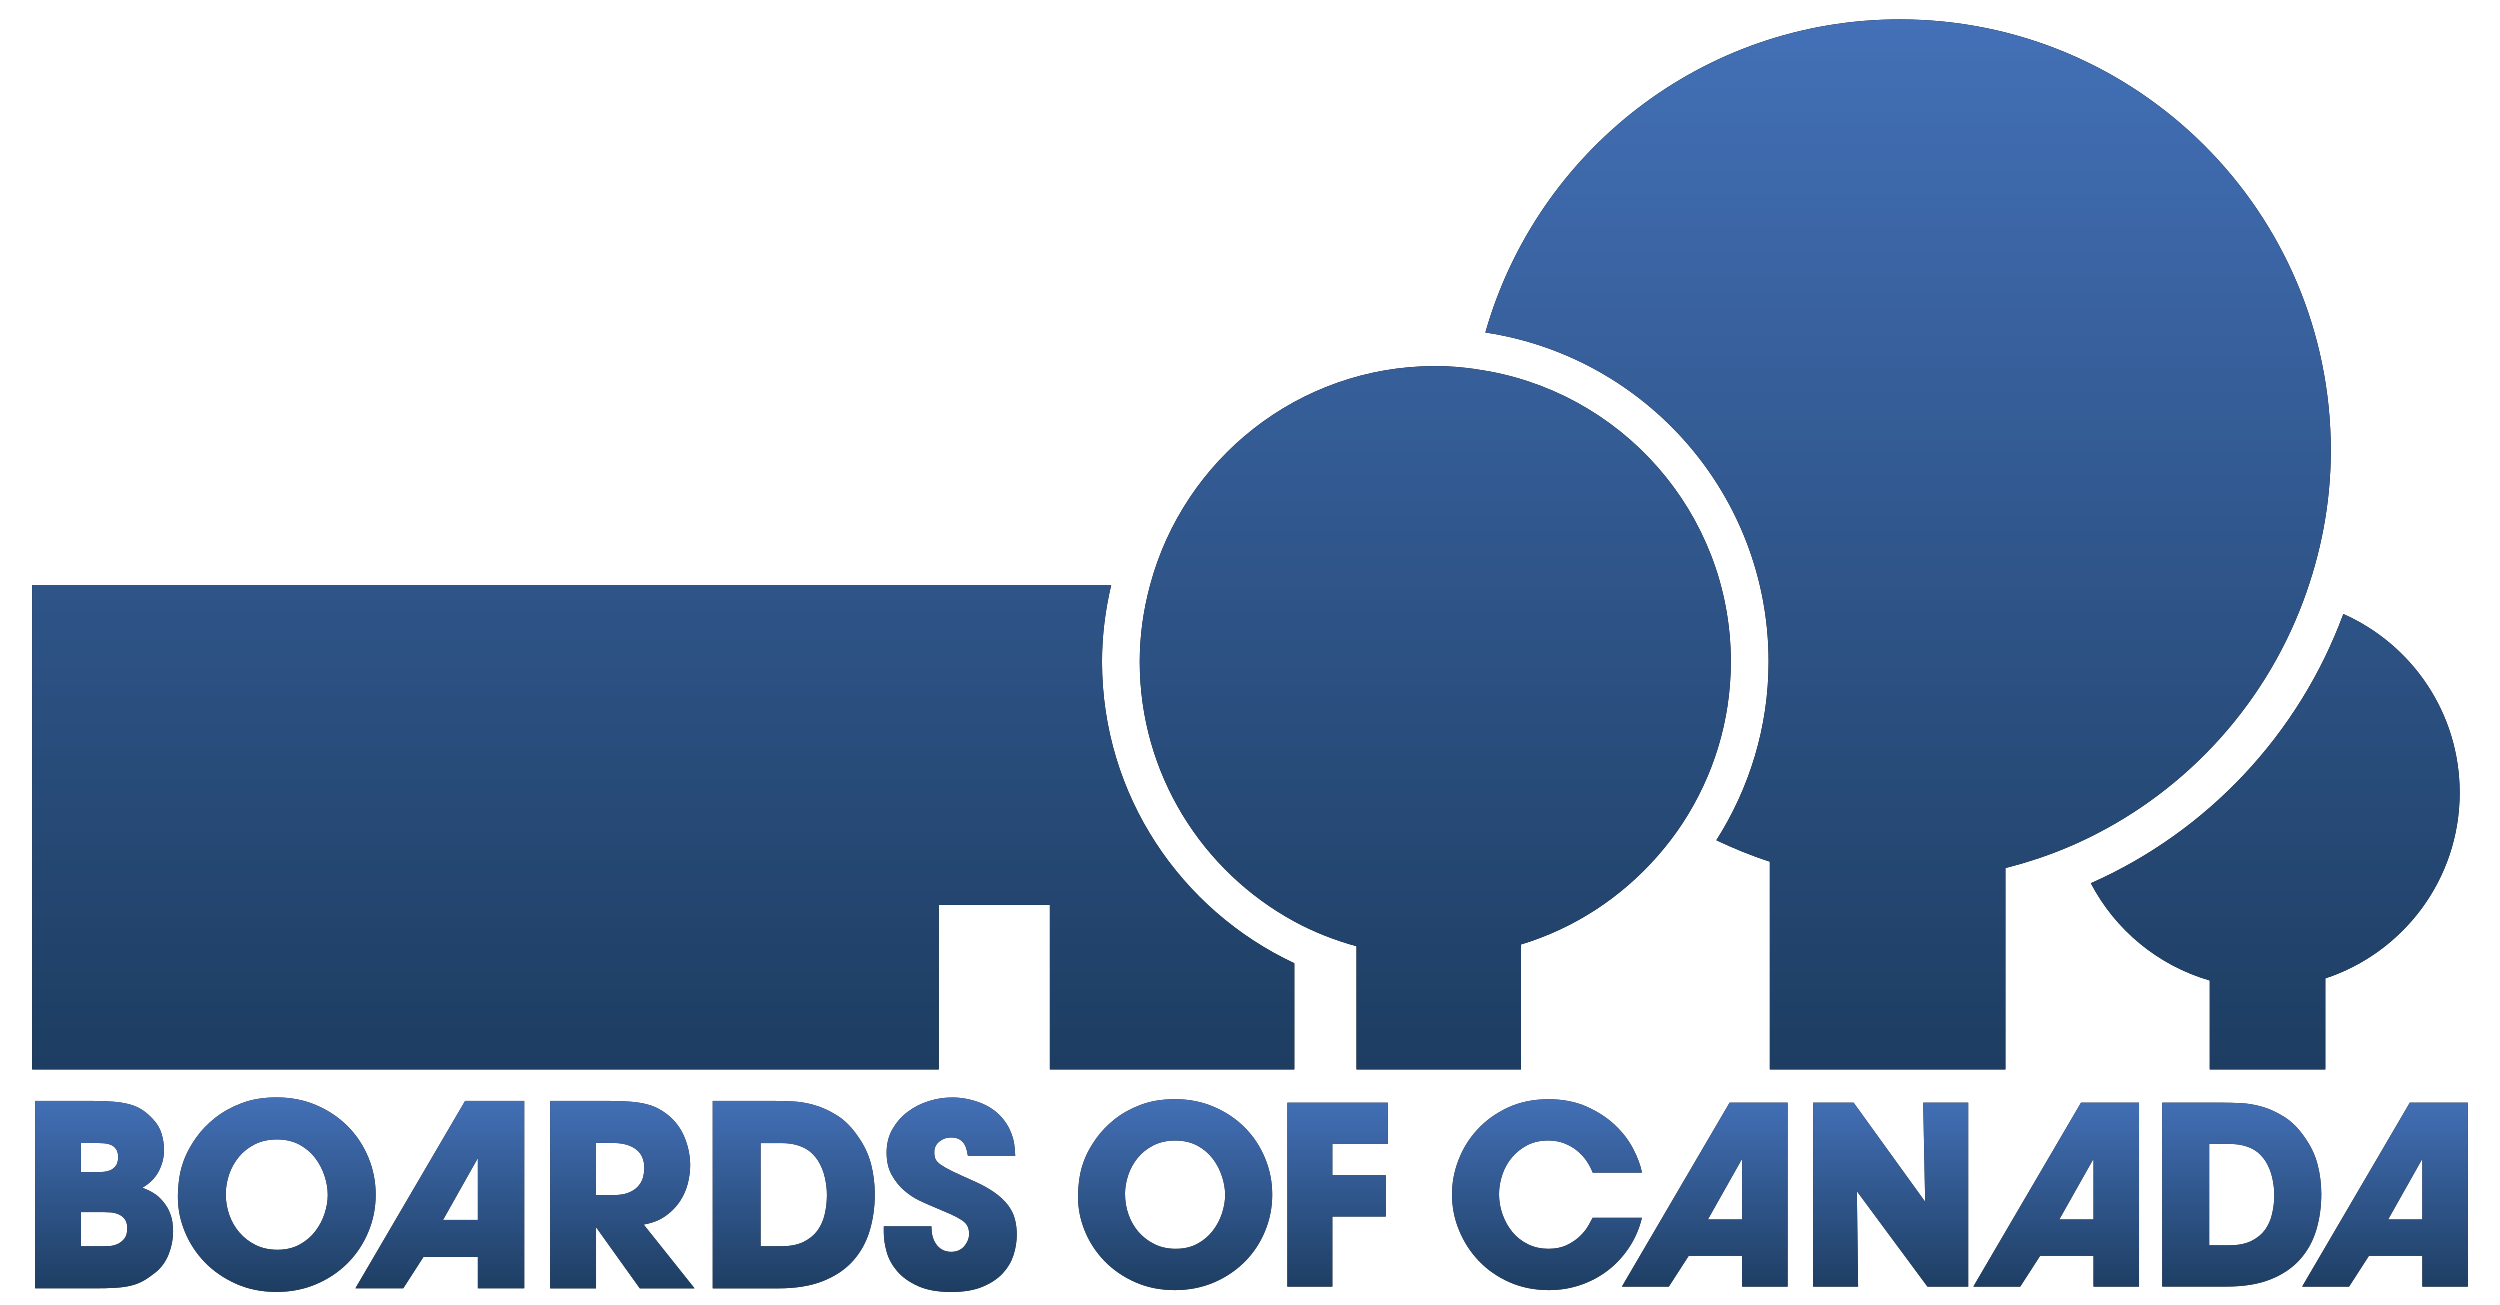
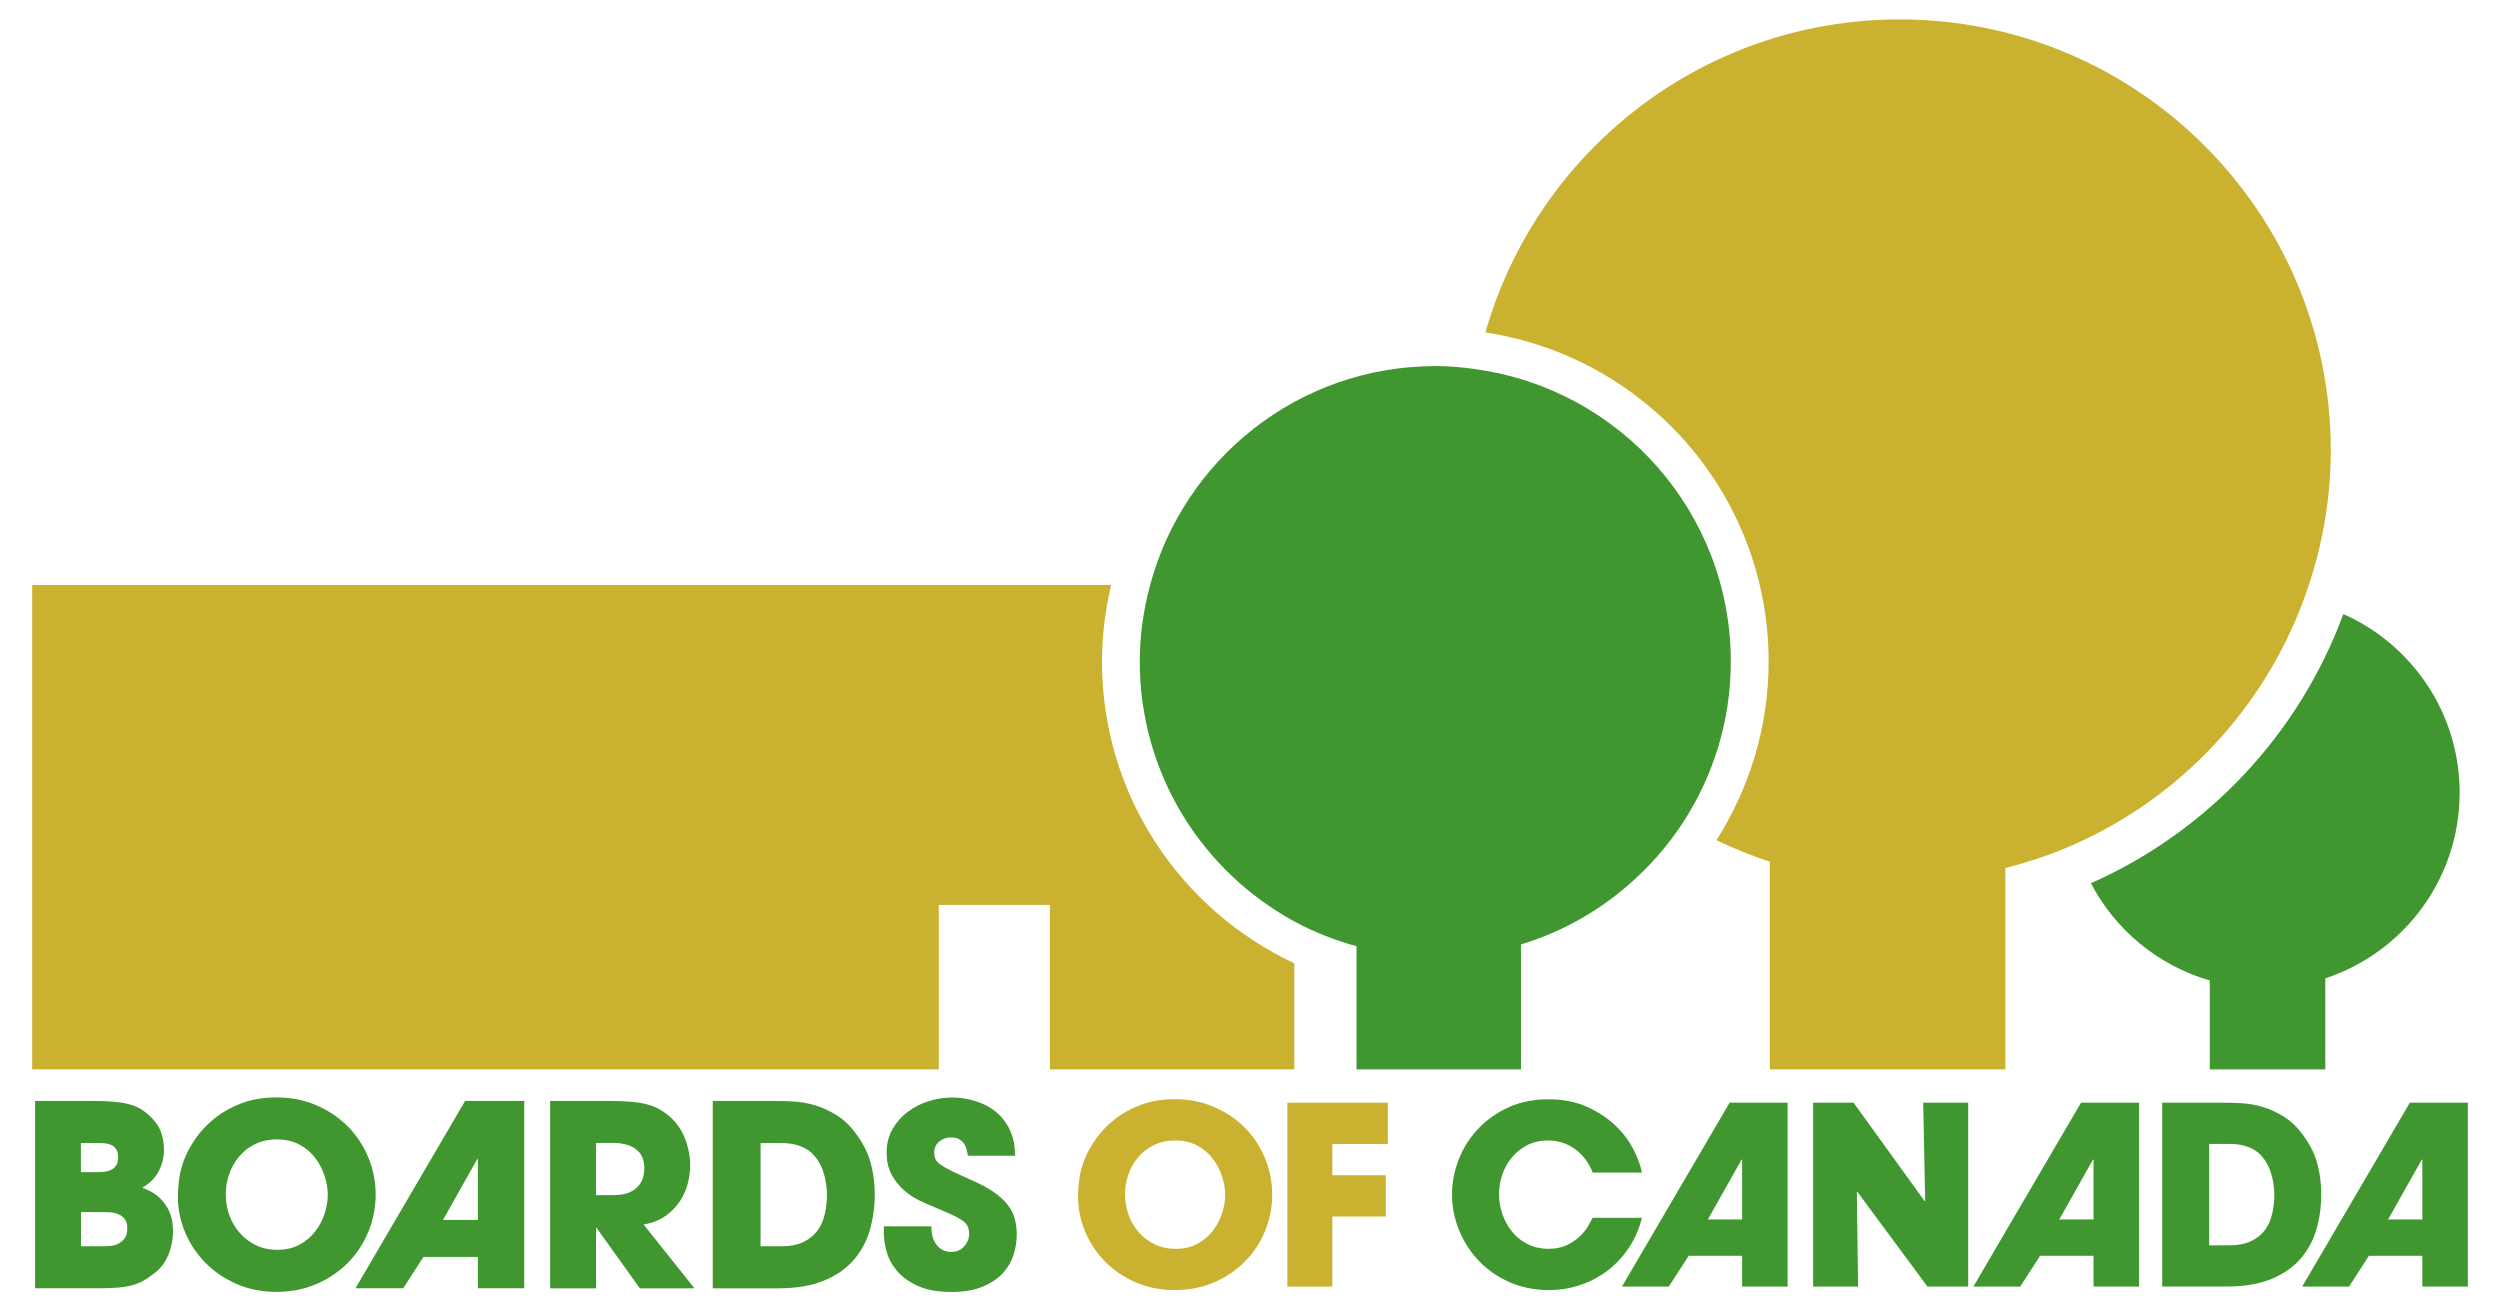
- <svg xmlns="http://www.w3.org/2000/svg" xmlns:xlink="http://www.w3.org/1999/xlink" id="Layer_1" data-name="Layer 1" viewBox="0 0 77.49 40.435">
+ <svg xmlns="http://www.w3.org/2000/svg" id="Color_Scheme_02" data-name="Color Scheme 02" viewBox="0 0 77.49 40.435">
  <defs>
    <style>
      .cls-1 {
-         fill: url(#linear-gradient-15);
+         fill: #cab230;
      }

      .cls-2 {
-         fill: url(#linear-gradient-13);
-       }
- 
-       .cls-3 {
-         fill: url(#linear-gradient-2);
-       }
- 
-       .cls-4 {
-         fill: url(#linear-gradient-10);
-       }
- 
-       .cls-5 {
-         fill: url(#linear-gradient-12);
-       }
- 
-       .cls-6 {
-         fill: url(#linear-gradient-4);
-       }
- 
-       .cls-7 {
-         fill: url(#linear-gradient-3);
-       }
- 
-       .cls-8 {
-         fill: url(#linear-gradient-5);
-       }
- 
-       .cls-9 {
-         fill: #231f20;
-       }
- 
-       .cls-10 {
-         fill: url(#linear-gradient-8);
-       }
- 
-       .cls-11 {
-         fill: url(#linear-gradient-14);
-       }
- 
-       .cls-12 {
-         fill: url(#linear-gradient-7);
-       }
- 
-       .cls-13 {
-         fill: url(#linear-gradient-9);
-       }
- 
-       .cls-14 {
-         fill: url(#linear-gradient-11);
-       }
- 
-       .cls-15 {
-         fill: url(#linear-gradient-6);
-       }
- 
-       .cls-16 {
-         fill: url(#linear-gradient);
+         fill: #40972f;
      }
    </style>
-     <linearGradient id="linear-gradient" x1="38.618" y1="33.147" x2="38.618" y2=".602" gradientUnits="userSpaceOnUse">
-       <stop offset="0" stop-color="#1d3d61" />
-       <stop offset="1" stop-color="#4370b7" />
-     </linearGradient>
-     <linearGradient id="linear-gradient-2" x1="38.791" y1="40.043" x2="38.791" y2="34.015" xlink:href="#linear-gradient" />
-     <linearGradient id="linear-gradient-3" x1="38.791" y1="40.043" x2="38.791" y2="34.015" xlink:href="#linear-gradient" />
-     <linearGradient id="linear-gradient-4" x1="38.791" y1="40.043" x2="38.791" y2="34.015" xlink:href="#linear-gradient" />
-     <linearGradient id="linear-gradient-5" x1="38.791" y1="40.043" x2="38.791" y2="34.015" xlink:href="#linear-gradient" />
-     <linearGradient id="linear-gradient-6" x1="38.791" y1="40.043" x2="38.791" y2="34.015" xlink:href="#linear-gradient" />
-     <linearGradient id="linear-gradient-7" x1="38.791" y1="40.043" x2="38.791" y2="34.015" xlink:href="#linear-gradient" />
-     <linearGradient id="linear-gradient-8" x1="38.791" y1="40.043" x2="38.791" y2="34.015" xlink:href="#linear-gradient" />
-     <linearGradient id="linear-gradient-9" x1="38.791" y1="40.043" x2="38.791" y2="34.015" xlink:href="#linear-gradient" />
-     <linearGradient id="linear-gradient-10" x1="38.791" y1="40.043" x2="38.791" y2="34.015" xlink:href="#linear-gradient" />
-     <linearGradient id="linear-gradient-11" x1="38.791" y1="40.043" x2="38.791" y2="34.015" xlink:href="#linear-gradient" />
-     <linearGradient id="linear-gradient-12" x1="38.791" y1="40.043" x2="38.791" y2="34.015" xlink:href="#linear-gradient" />
-     <linearGradient id="linear-gradient-13" x1="38.791" y1="40.043" x2="38.791" y2="34.015" xlink:href="#linear-gradient" />
-     <linearGradient id="linear-gradient-14" x1="38.791" y1="40.043" x2="38.791" y2="34.015" xlink:href="#linear-gradient" />
-     <linearGradient id="linear-gradient-15" x1="38.791" y1="40.043" x2="38.791" y2="34.015" xlink:href="#linear-gradient" />
  </defs>
  <g>
-     <g>
-       <path d="M34.157,20.506c0-.818.105-1.611.285-2.374H.997v15.015h28.101v-5.097h3.444v5.097h7.576v-3.289c-3.518-1.648-5.961-5.209-5.961-9.351h0Z" />
-       <path d="M45.766,11.445c-.419-.059-.843-.099-1.278-.099-.01,0-.019.002-.029.002-4.223.013-7.764,2.888-8.809,6.785-.204.758-.322,1.551-.322,2.374,0,3.477,1.937,6.501,4.79,8.053.604.329,1.252.582,1.929.769v3.819h5.097v-3.874c1.656-.501,3.108-1.462,4.222-2.729.289-.329.557-.677.797-1.045.936-1.437,1.485-3.149,1.485-4.992,0-4.623-3.429-8.437-7.882-9.06h0Z" />
-       <path d="M72.635,19.032c-1.376,3.729-4.212,6.745-7.826,8.345.759,1.449,2.084,2.55,3.685,3.013v2.758h3.581v-2.823c2.418-.797,4.164-3.07,4.164-5.755,0-2.472-1.482-4.595-3.604-5.537h0Z" />
-       <path d="M71.39,18.63c.543-1.455.855-3.022.855-4.667,0-7.379-5.983-13.361-13.361-13.361-6.109,0-11.25,4.104-12.842,9.703,4.967.751,8.778,5.025,8.778,10.202,0,2.039-.599,3.935-1.619,5.537.536.252,1.085.481,1.657.662v6.441h7.301v-6.243c.752-.19,1.48-.438,2.175-.749,3.25-1.456,5.803-4.169,7.056-7.524h0Z" />
-     </g>
-     <g>
-       <path class="cls-16" d="M34.157,20.506c0-.818.105-1.611.285-2.374H.997v15.015h28.101v-5.097h3.444v5.097h7.576v-3.289c-3.518-1.648-5.961-5.209-5.961-9.351h0Z" />
-       <path class="cls-16" d="M45.766,11.445c-.419-.059-.843-.099-1.278-.099-.01,0-.019.002-.029.002-4.223.013-7.764,2.888-8.809,6.785-.204.758-.322,1.551-.322,2.374,0,3.477,1.937,6.501,4.79,8.053.604.329,1.252.582,1.929.769v3.819h5.097v-3.874c1.656-.501,3.108-1.462,4.222-2.729.289-.329.557-.677.797-1.045.936-1.437,1.485-3.149,1.485-4.992,0-4.623-3.429-8.437-7.882-9.06h0Z" />
-       <path class="cls-16" d="M72.635,19.032c-1.376,3.729-4.212,6.745-7.826,8.345.759,1.449,2.084,2.55,3.685,3.013v2.758h3.581v-2.823c2.418-.797,4.164-3.07,4.164-5.755,0-2.472-1.482-4.595-3.604-5.537h0Z" />
-       <path class="cls-16" d="M71.39,18.63c.543-1.455.855-3.022.855-4.667,0-7.379-5.983-13.361-13.361-13.361-6.109,0-11.25,4.104-12.842,9.703,4.967.751,8.778,5.025,8.778,10.202,0,2.039-.599,3.935-1.619,5.537.536.252,1.085.481,1.657.662v6.441h7.301v-6.243c.752-.19,1.48-.438,2.175-.749,3.25-1.456,5.803-4.169,7.056-7.524h0Z" />
-     </g>
+     <path class="cls-1" d="M34.157,20.506c0-.818.105-1.611.285-2.374H.997v15.015h28.101v-5.097h3.444v5.097h7.576v-3.289c-3.518-1.648-5.961-5.209-5.961-9.351h0Z" />
+     <path class="cls-2" d="M45.766,11.445c-.419-.059-.843-.099-1.278-.099-.01,0-.019.002-.029.002-4.223.013-7.764,2.888-8.809,6.785-.204.758-.322,1.551-.322,2.374,0,3.477,1.937,6.501,4.79,8.053.604.329,1.252.582,1.929.769v3.819h5.097v-3.874c1.656-.501,3.108-1.462,4.222-2.729.289-.329.557-.677.797-1.045.936-1.437,1.485-3.149,1.485-4.992,0-4.623-3.429-8.437-7.882-9.06h0Z" />
+     <path class="cls-2" d="M72.635,19.032c-1.376,3.729-4.212,6.745-7.826,8.345.759,1.449,2.084,2.55,3.685,3.013v2.758h3.581v-2.823c2.418-.797,4.164-3.07,4.164-5.755,0-2.472-1.482-4.595-3.604-5.537h0Z" />
+     <path class="cls-1" d="M71.39,18.63c.543-1.455.855-3.022.855-4.667,0-7.379-5.983-13.361-13.361-13.361-6.109,0-11.25,4.104-12.842,9.703,4.967.751,8.778,5.025,8.778,10.202,0,2.039-.599,3.935-1.619,5.537.536.252,1.085.481,1.657.662v6.441h7.301v-6.243c.752-.19,1.48-.438,2.175-.749,3.25-1.456,5.803-4.169,7.056-7.524h0Z" />
  </g>
  <g>
    <g>
-       <path class="cls-9" d="M1.089,34.125h1.789c.246,0,.46.008.644.024.183.015.348.043.494.082.146.039.277.097.392.172.115.076.225.172.33.286.131.137.221.288.27.456.05.168.075.335.075.502,0,.225-.055.442-.161.651-.108.209-.279.382-.514.518.236.084.417.189.545.318.129.128.222.259.283.393.06.133.096.258.109.373.013.115.019.203.019.267,0,.235-.044.468-.133.698-.089.23-.223.418-.401.565-.136.11-.264.199-.384.267-.12.068-.253.119-.396.153-.144.034-.304.056-.482.066-.178.011-.39.016-.636.016h-1.844v-5.808h0ZM2.509,36.331h.526c.052,0,.113-.003.184-.008.071-.005.139-.022.204-.051.065-.029.122-.075.169-.138.046-.063.07-.152.07-.267,0-.11-.022-.195-.067-.255-.044-.06-.098-.103-.161-.129-.063-.026-.131-.042-.204-.047-.073-.005-.138-.008-.196-.008h-.526v.903h-0ZM2.509,38.63h.698c.047,0,.113-.003.197-.008.084-.005.165-.026.243-.063.078-.036.148-.091.208-.165.06-.073.09-.18.09-.322,0-.126-.027-.222-.082-.291-.055-.068-.122-.117-.2-.149-.078-.031-.16-.05-.243-.055-.083-.005-.154-.008-.212-.008h-.698v1.059h0Z" />
-       <path class="cls-9" d="M5.742,35.86c.078-.189.194-.39.345-.605.152-.215.344-.414.577-.6.233-.185.508-.339.824-.459.316-.12.679-.18,1.086-.18.445,0,.856.081,1.233.243.376.162.701.381.973.655.272.274.483.595.636.961.151.366.228.751.228,1.154,0,.403-.076.787-.228,1.153-.152.367-.364.687-.636.962s-.597.493-.973.656c-.377.162-.79.243-1.24.243-.455,0-.871-.084-1.248-.251-.376-.168-.698-.389-.965-.663-.267-.274-.473-.589-.62-.942-.146-.353-.22-.716-.22-1.087,0-.194.016-.395.047-.605.031-.209.092-.42.18-.635h0ZM6.997,37.013c0,.225.037.441.11.647.073.207.179.39.318.549.139.16.306.288.502.385.197.096.421.145.672.145.261,0,.49-.053.687-.161.196-.107.358-.245.486-.411.129-.168.225-.35.29-.55.065-.199.098-.392.098-.581,0-.188-.033-.383-.098-.585-.066-.201-.162-.388-.29-.557-.128-.17-.292-.309-.49-.416-.199-.107-.431-.161-.699-.161-.256,0-.483.05-.683.149-.198.099-.364.23-.498.393-.133.162-.234.344-.302.545-.068.201-.102.404-.102.608h0Z" />
-       <path class="cls-9" d="M13.125,38.959l-.627.973h-1.48l3.399-5.808h1.832v5.808h-1.437v-.973s-1.687,0-1.687,0ZM14.812,37.814v-1.895h-.015l-1.067,1.895h1.083Z" />
-       <path class="cls-9" d="M17.053,34.125h1.837c.256,0,.475.008.658.024.183.015.343.04.479.075.136.034.256.077.357.129.102.053.2.115.295.189.24.188.42.425.537.71.118.285.176.577.176.875,0,.168-.024.348-.07.541-.047.194-.127.378-.239.553-.113.175-.262.33-.448.463-.185.134-.414.224-.686.271l1.577,1.978h-1.694l-1.342-1.876h-.016v1.876h-1.421v-5.808h-0ZM18.474,37.044h.525c.22,0,.394-.029.522-.09.128-.06.225-.134.29-.22.066-.086.109-.177.13-.271.021-.094.031-.178.031-.251,0-.267-.088-.464-.263-.593-.175-.128-.406-.192-.695-.192h-.541s0,1.616,0,1.616Z" />
-       <path class="cls-9" d="M22.093,34.125h1.922c.163,0,.352.005.569.016.217.011.442.05.674.118.234.068.465.176.695.322.231.146.44.355.628.628.199.277.337.568.416.871.078.303.117.615.117.934,0,.398-.053.773-.157,1.126-.104.353-.274.663-.51.93-.235.267-.544.477-.926.631-.382.154-.847.232-1.397.232h-2.032v-5.808h0ZM23.576,38.63h.636c.277,0,.507-.044.69-.133.183-.089.329-.207.436-.353.107-.146.183-.316.227-.51.045-.193.067-.392.067-.597,0-.167-.021-.346-.063-.537-.042-.191-.115-.37-.22-.537-.042-.063-.094-.127-.157-.192-.063-.065-.138-.123-.228-.172-.089-.05-.194-.09-.318-.122-.123-.031-.265-.047-.427-.047h-.644v3.202h0Z" />
-       <path class="cls-9" d="M30.001,35.821c-.01-.047-.022-.103-.035-.169-.013-.065-.038-.128-.074-.188-.037-.06-.088-.11-.153-.149-.066-.04-.156-.059-.271-.059-.131,0-.248.042-.353.126-.104.084-.157.194-.157.329,0,.089.013.163.039.22.027.058.082.116.168.177.086.06.208.128.365.204.157.076.366.172.628.287.271.12.495.243.671.368.175.126.313.256.416.393.102.136.172.279.211.428.039.149.059.307.059.475,0,.214-.034.428-.102.64-.068.211-.181.402-.338.569-.157.167-.365.305-.624.412-.259.107-.579.161-.961.161-.418,0-.764-.061-1.036-.184-.272-.123-.486-.276-.643-.459-.157-.183-.266-.382-.326-.597-.061-.214-.09-.416-.09-.604v-.189h1.475c0,.168.022.304.067.408.044.104.099.186.165.243s.132.096.2.114c.068.019.126.027.173.027.178,0,.316-.059.416-.177.099-.117.148-.245.148-.381,0-.094-.016-.175-.05-.243-.034-.068-.095-.131-.181-.188-.086-.057-.202-.119-.349-.185-.146-.065-.333-.145-.557-.239-.105-.042-.237-.101-.397-.177-.159-.075-.315-.177-.467-.305-.151-.128-.282-.289-.392-.483-.109-.193-.164-.426-.164-.698,0-.272.06-.514.18-.726.12-.211.277-.391.471-.537.194-.146.41-.258.651-.333.241-.076.484-.114.73-.114.288,0,.574.054.86.161.285.107.522.273.71.498.084.104.15.208.2.309.05.103.087.202.114.299.026.097.043.19.05.279.008.088.015.175.02.259h-1.468v-0Z" />
-       <path class="cls-9" d="M52.343,38.924l-.617.955h-1.452l3.337-5.7h1.798v5.7h-1.41v-.955h-1.656ZM53.999,37.799v-1.859h-.015l-1.048,1.859h1.062Z" />
-       <path class="cls-9" d="M63.235,38.924l-.616.955h-1.452l3.336-5.7h1.798v5.7h-1.41v-.955h-1.656ZM64.891,37.799v-1.859h-.015l-1.048,1.859h1.063,0Z" />
-       <path class="cls-9" d="M73.427,38.924l-.616.955h-1.452l3.336-5.7h1.798v5.7h-1.41v-.955h-1.656ZM75.083,37.799v-1.859h-.015l-1.047,1.859h1.063Z" />
-       <path class="cls-9" d="M33.639,35.882c.077-.185.191-.383.34-.594.149-.21.337-.406.565-.589s.499-.333.809-.451c.311-.118.666-.177,1.067-.177.436,0,.839.08,1.209.239.37.16.688.374.955.643.268.269.475.584.625.944s.224.737.224,1.133c0,.395-.075.772-.224,1.132s-.357.674-.625.943c-.267.269-.585.484-.955.643-.37.159-.775.239-1.217.239-.446,0-.855-.082-1.224-.246-.37-.164-.686-.381-.948-.651-.262-.27-.465-.578-.609-.925-.143-.346-.216-.703-.216-1.067,0-.19.015-.388.047-.593.03-.205.09-.413.177-.623h0ZM34.871,37.013c0,.221.036.433.108.636.072.203.176.382.312.54.137.156.301.282.494.377.193.095.412.143.658.143.256,0,.482-.052.674-.157.193-.106.352-.24.477-.405.126-.164.221-.344.284-.539.065-.195.097-.385.097-.57,0-.185-.032-.377-.097-.574-.064-.198-.158-.38-.284-.547-.126-.167-.286-.303-.481-.408-.195-.105-.424-.158-.686-.158-.251,0-.475.049-.67.146-.195.098-.358.227-.489.386-.131.159-.231.338-.297.535-.067.198-.101.397-.101.597v-0Z" />
-       <path class="cls-9" d="M39.903,34.179h3.113v1.279h-1.719v.97h1.656v1.279h-1.656v2.172h-1.394v-5.7h0Z" />
-       <path class="cls-9" d="M50.893,37.745c-.083.339-.214.646-.398.92-.182.275-.398.51-.65.705-.251.195-.534.347-.847.455-.313.108-.642.162-.986.162-.447,0-.856-.082-1.225-.246-.37-.164-.686-.384-.948-.659-.261-.274-.466-.59-.612-.947-.147-.357-.22-.728-.22-1.113,0-.365.068-.723.205-1.074.135-.352.332-.666.589-.943.256-.277.57-.502.94-.674.37-.172.788-.258,1.255-.258.448,0,.843.077,1.187.231.343.154.635.344.874.57.239.226.428.472.566.74.139.267.228.511.27.731h-1.525c-.041-.107-.098-.219-.173-.335-.075-.116-.169-.222-.282-.32-.112-.098-.247-.178-.401-.243-.154-.064-.329-.097-.524-.097-.246,0-.463.049-.651.146-.187.098-.346.225-.477.382-.131.156-.23.335-.296.535-.067.201-.101.401-.101.601,0,.216.036.425.108.628.072.203.174.384.304.544.131.159.291.286.481.38.19.095.404.143.639.143.226,0,.421-.041.586-.123.164-.082.301-.177.408-.285.108-.108.191-.214.25-.32.06-.105.102-.184.128-.235h1.525v0Z" />
-       <path class="cls-9" d="M56.198,34.179h1.256l2.203,3.052.016-.015-.061-3.037h1.394v5.7h-1.263l-2.173-2.939-.015.007.038,2.932h-1.394v-5.7h0Z" />
-       <path class="cls-9" d="M67.02,34.179h1.887c.16,0,.345.005.559.015.213.01.434.049.662.115.228.067.455.172.682.316.226.144.432.349.616.616.196.272.332.557.409.855.077.298.115.603.115.916,0,.39-.052.759-.154,1.105-.102.346-.27.651-.501.913-.231.261-.533.469-.909.62-.375.152-.831.227-1.371.227h-1.995v-5.7h0ZM68.476,38.6h.624c.272,0,.498-.044.678-.131.179-.087.322-.203.428-.346.104-.144.179-.311.222-.501.044-.189.067-.385.067-.585,0-.165-.022-.341-.062-.528-.042-.188-.113-.363-.216-.528-.041-.062-.092-.124-.154-.189-.062-.064-.136-.12-.224-.17-.087-.049-.192-.088-.312-.119-.12-.03-.26-.046-.42-.046h-.631s0,3.142,0,3.142Z" />
+       <path class="cls-2" d="M52.343,38.924l-.617.955h-1.452l3.337-5.7h1.798v5.7h-1.41v-.955h-1.656ZM53.999,37.799v-1.859h-.015l-1.048,1.859h1.062Z" />
+       <path class="cls-2" d="M63.235,38.924l-.616.955h-1.452l3.336-5.7h1.798v5.7h-1.41v-.955h-1.656ZM64.891,37.799v-1.859h-.015l-1.048,1.859h1.063,0Z" />
+       <path class="cls-2" d="M73.427,38.924l-.616.955h-1.452l3.336-5.7h1.798v5.7h-1.41v-.955h-1.656ZM75.083,37.799v-1.859h-.015l-1.047,1.859h1.063Z" />
+       <path class="cls-2" d="M50.893,37.745c-.083.339-.214.646-.398.92-.182.275-.398.51-.65.705-.251.195-.534.347-.847.455-.313.108-.642.162-.986.162-.447,0-.856-.082-1.225-.246-.37-.164-.686-.384-.948-.659-.261-.274-.466-.59-.612-.947-.147-.357-.22-.728-.22-1.113,0-.365.068-.723.205-1.074.135-.352.332-.666.589-.943.256-.277.57-.502.94-.674.37-.172.788-.258,1.255-.258.448,0,.843.077,1.187.231.343.154.635.344.874.57.239.226.428.472.566.74.139.267.228.511.27.731h-1.525c-.041-.107-.098-.219-.173-.335-.075-.116-.169-.222-.282-.32-.112-.098-.247-.178-.401-.243-.154-.064-.329-.097-.524-.097-.246,0-.463.049-.651.146-.187.098-.346.225-.477.382-.131.156-.23.335-.296.535-.067.201-.101.401-.101.601,0,.216.036.425.108.628.072.203.174.384.304.544.131.159.291.286.481.38.19.095.404.143.639.143.226,0,.421-.041.586-.123.164-.082.301-.177.408-.285.108-.108.191-.214.25-.32.06-.105.102-.184.128-.235h1.525v0Z" />
+       <path class="cls-2" d="M56.198,34.179h1.256l2.203,3.052.016-.015-.061-3.037h1.394v5.7h-1.263l-2.173-2.939-.015.007.038,2.932h-1.394v-5.7h0Z" />
+       <path class="cls-2" d="M67.02,34.179h1.887c.16,0,.345.005.559.015.213.01.434.049.662.115.228.067.455.172.682.316.226.144.432.349.616.616.196.272.332.557.409.855.077.298.115.603.115.916,0,.39-.052.759-.154,1.105-.102.346-.27.651-.501.913-.231.261-.533.469-.909.62-.375.152-.831.227-1.371.227h-1.995v-5.7h0ZM68.476,38.6h.624c.272,0,.498-.044.678-.131.179-.087.322-.203.428-.346.104-.144.179-.311.222-.501.044-.189.067-.385.067-.585,0-.165-.022-.341-.062-.528-.042-.188-.113-.363-.216-.528-.041-.062-.092-.124-.154-.189-.062-.064-.136-.12-.224-.17-.087-.049-.192-.088-.312-.119-.12-.03-.26-.046-.42-.046h-.631s0,3.142,0,3.142Z" />
    </g>
    <g>
-       <path class="cls-3" d="M1.089,34.125h1.789c.246,0,.46.008.644.024.183.015.348.043.494.082.146.039.277.097.392.172.115.076.225.172.33.286.131.137.221.288.27.456.05.168.075.335.075.502,0,.225-.055.442-.161.651-.108.209-.279.382-.514.518.236.084.417.189.545.318.129.128.222.259.283.393.06.133.096.258.109.373.013.115.019.203.019.267,0,.235-.044.468-.133.698-.089.23-.223.418-.401.565-.136.11-.264.199-.384.267-.12.068-.253.119-.396.153-.144.034-.304.056-.482.066-.178.011-.39.016-.636.016h-1.844v-5.808h0ZM2.509,36.331h.526c.052,0,.113-.003.184-.008.071-.005.139-.022.204-.051.065-.029.122-.075.169-.138.046-.063.07-.152.07-.267,0-.11-.022-.195-.067-.255-.044-.06-.098-.103-.161-.129-.063-.026-.131-.042-.204-.047-.073-.005-.138-.008-.196-.008h-.526v.903h-0ZM2.509,38.63h.698c.047,0,.113-.003.197-.008.084-.005.165-.026.243-.063.078-.036.148-.091.208-.165.06-.073.09-.18.09-.322,0-.126-.027-.222-.082-.291-.055-.068-.122-.117-.2-.149-.078-.031-.16-.05-.243-.055-.083-.005-.154-.008-.212-.008h-.698v1.059h0Z" />
-       <path class="cls-7" d="M5.742,35.86c.078-.189.194-.39.345-.605.152-.215.344-.414.577-.6.233-.185.508-.339.824-.459.316-.12.679-.18,1.086-.18.445,0,.856.081,1.233.243.376.162.701.381.973.655.272.274.483.595.636.961.151.366.228.751.228,1.154,0,.403-.076.787-.228,1.153-.152.367-.364.687-.636.962s-.597.493-.973.656c-.377.162-.79.243-1.24.243-.455,0-.871-.084-1.248-.251-.376-.168-.698-.389-.965-.663-.267-.274-.473-.589-.62-.942-.146-.353-.22-.716-.22-1.087,0-.194.016-.395.047-.605.031-.209.092-.42.18-.635h0ZM6.997,37.013c0,.225.037.441.11.647.073.207.179.39.318.549.139.16.306.288.502.385.197.096.421.145.672.145.261,0,.49-.053.687-.161.196-.107.358-.245.486-.411.129-.168.225-.35.29-.55.065-.199.098-.392.098-.581,0-.188-.033-.383-.098-.585-.066-.201-.162-.388-.29-.557-.128-.17-.292-.309-.49-.416-.199-.107-.431-.161-.699-.161-.256,0-.483.05-.683.149-.198.099-.364.23-.498.393-.133.162-.234.344-.302.545-.068.201-.102.404-.102.608h0Z" />
-       <path class="cls-6" d="M13.125,38.959l-.627.973h-1.48l3.399-5.808h1.832v5.808h-1.437v-.973s-1.687,0-1.687,0ZM14.812,37.814v-1.895h-.015l-1.067,1.895h1.083Z" />
-       <path class="cls-8" d="M17.053,34.125h1.837c.256,0,.475.008.658.024.183.015.343.04.479.075.136.034.256.077.357.129.102.053.2.115.295.189.24.188.42.425.537.71.118.285.176.577.176.875,0,.168-.024.348-.07.541-.047.194-.127.378-.239.553-.113.175-.262.33-.448.463-.185.134-.414.224-.686.271l1.577,1.978h-1.694l-1.342-1.876h-.016v1.876h-1.421v-5.808h-0ZM18.474,37.044h.525c.22,0,.394-.029.522-.09.128-.06.225-.134.29-.22.066-.086.109-.177.13-.271.021-.094.031-.178.031-.251,0-.267-.088-.464-.263-.593-.175-.128-.406-.192-.695-.192h-.541s0,1.616,0,1.616Z" />
-       <path class="cls-15" d="M22.093,34.125h1.922c.163,0,.352.005.569.016.217.011.442.05.674.118.234.068.465.176.695.322.231.146.44.355.628.628.199.277.337.568.416.871.078.303.117.615.117.934,0,.398-.053.773-.157,1.126-.104.353-.274.663-.51.93-.235.267-.544.477-.926.631-.382.154-.847.232-1.397.232h-2.032v-5.808h0ZM23.576,38.63h.636c.277,0,.507-.044.69-.133.183-.089.329-.207.436-.353.107-.146.183-.316.227-.51.045-.193.067-.392.067-.597,0-.167-.021-.346-.063-.537-.042-.191-.115-.37-.22-.537-.042-.063-.094-.127-.157-.192-.063-.065-.138-.123-.228-.172-.089-.05-.194-.09-.318-.122-.123-.031-.265-.047-.427-.047h-.644v3.202h0Z" />
-       <path class="cls-12" d="M30.001,35.821c-.01-.047-.022-.103-.035-.169-.013-.065-.038-.128-.074-.188-.037-.06-.088-.11-.153-.149-.066-.04-.156-.059-.271-.059-.131,0-.248.042-.353.126-.104.084-.157.194-.157.329,0,.089.013.163.039.22.027.058.082.116.168.177.086.06.208.128.365.204.157.076.366.172.628.287.271.12.495.243.671.368.175.126.313.256.416.393.102.136.172.279.211.428.039.149.059.307.059.475,0,.214-.034.428-.102.64-.068.211-.181.402-.338.569-.157.167-.365.305-.624.412-.259.107-.579.161-.961.161-.418,0-.764-.061-1.036-.184-.272-.123-.486-.276-.643-.459-.157-.183-.266-.382-.326-.597-.061-.214-.09-.416-.09-.604v-.189h1.475c0,.168.022.304.067.408.044.104.099.186.165.243s.132.096.2.114c.068.019.126.027.173.027.178,0,.316-.059.416-.177.099-.117.148-.245.148-.381,0-.094-.016-.175-.05-.243-.034-.068-.095-.131-.181-.188-.086-.057-.202-.119-.349-.185-.146-.065-.333-.145-.557-.239-.105-.042-.237-.101-.397-.177-.159-.075-.315-.177-.467-.305-.151-.128-.282-.289-.392-.483-.109-.193-.164-.426-.164-.698,0-.272.06-.514.18-.726.12-.211.277-.391.471-.537.194-.146.41-.258.651-.333.241-.076.484-.114.73-.114.288,0,.574.054.86.161.285.107.522.273.71.498.084.104.15.208.2.309.05.103.087.202.114.299.026.097.043.19.05.279.008.088.015.175.02.259h-1.468v-0Z" />
-       <path class="cls-10" d="M52.343,38.924l-.617.955h-1.452l3.337-5.7h1.798v5.7h-1.41v-.955h-1.656ZM53.999,37.799v-1.859h-.015l-1.048,1.859h1.062Z" />
-       <path class="cls-13" d="M63.235,38.924l-.616.955h-1.452l3.336-5.7h1.798v5.7h-1.41v-.955h-1.656ZM64.891,37.799v-1.859h-.015l-1.048,1.859h1.063,0Z" />
-       <path class="cls-4" d="M73.427,38.924l-.616.955h-1.452l3.336-5.7h1.798v5.7h-1.41v-.955h-1.656ZM75.083,37.799v-1.859h-.015l-1.047,1.859h1.063Z" />
-       <path class="cls-14" d="M33.639,35.882c.077-.185.191-.383.34-.594.149-.21.337-.406.565-.589s.499-.333.809-.451c.311-.118.666-.177,1.067-.177.436,0,.839.08,1.209.239.37.16.688.374.955.643.268.269.475.584.625.944s.224.737.224,1.133c0,.395-.075.772-.224,1.132s-.357.674-.625.943c-.267.269-.585.484-.955.643-.37.159-.775.239-1.217.239-.446,0-.855-.082-1.224-.246-.37-.164-.686-.381-.948-.651-.262-.27-.465-.578-.609-.925-.143-.346-.216-.703-.216-1.067,0-.19.015-.388.047-.593.03-.205.09-.413.177-.623h0ZM34.871,37.013c0,.221.036.433.108.636.072.203.176.382.312.54.137.156.301.282.494.377.193.095.412.143.658.143.256,0,.482-.052.674-.157.193-.106.352-.24.477-.405.126-.164.221-.344.284-.539.065-.195.097-.385.097-.57,0-.185-.032-.377-.097-.574-.064-.198-.158-.38-.284-.547-.126-.167-.286-.303-.481-.408-.195-.105-.424-.158-.686-.158-.251,0-.475.049-.67.146-.195.098-.358.227-.489.386-.131.159-.231.338-.297.535-.067.198-.101.397-.101.597v-0Z" />
-       <path class="cls-5" d="M39.903,34.179h3.113v1.279h-1.719v.97h1.656v1.279h-1.656v2.172h-1.394v-5.7h0Z" />
-       <path class="cls-2" d="M50.893,37.745c-.083.339-.214.646-.398.92-.182.275-.398.51-.65.705-.251.195-.534.347-.847.455-.313.108-.642.162-.986.162-.447,0-.856-.082-1.225-.246-.37-.164-.686-.384-.948-.659-.261-.274-.466-.59-.612-.947-.147-.357-.22-.728-.22-1.113,0-.365.068-.723.205-1.074.135-.352.332-.666.589-.943.256-.277.57-.502.94-.674.37-.172.788-.258,1.255-.258.448,0,.843.077,1.187.231.343.154.635.344.874.57.239.226.428.472.566.74.139.267.228.511.27.731h-1.525c-.041-.107-.098-.219-.173-.335-.075-.116-.169-.222-.282-.32-.112-.098-.247-.178-.401-.243-.154-.064-.329-.097-.524-.097-.246,0-.463.049-.651.146-.187.098-.346.225-.477.382-.131.156-.23.335-.296.535-.067.201-.101.401-.101.601,0,.216.036.425.108.628.072.203.174.384.304.544.131.159.291.286.481.38.19.095.404.143.639.143.226,0,.421-.041.586-.123.164-.082.301-.177.408-.285.108-.108.191-.214.25-.32.06-.105.102-.184.128-.235h1.525v0Z" />
-       <path class="cls-11" d="M56.198,34.179h1.256l2.203,3.052.016-.015-.061-3.037h1.394v5.7h-1.263l-2.173-2.939-.015.007.038,2.932h-1.394v-5.7h0Z" />
-       <path class="cls-1" d="M67.02,34.179h1.887c.16,0,.345.005.559.015.213.01.434.049.662.115.228.067.455.172.682.316.226.144.432.349.616.616.196.272.332.557.409.855.077.298.115.603.115.916,0,.39-.052.759-.154,1.105-.102.346-.27.651-.501.913-.231.261-.533.469-.909.62-.375.152-.831.227-1.371.227h-1.995v-5.7h0ZM68.476,38.6h.624c.272,0,.498-.044.678-.131.179-.087.322-.203.428-.346.104-.144.179-.311.222-.501.044-.189.067-.385.067-.585,0-.165-.022-.341-.062-.528-.042-.188-.113-.363-.216-.528-.041-.062-.092-.124-.154-.189-.062-.064-.136-.12-.224-.17-.087-.049-.192-.088-.312-.119-.12-.03-.26-.046-.42-.046h-.631s0,3.142,0,3.142Z" />
+       <path class="cls-1" d="M33.639,35.882c.077-.185.191-.383.34-.594.149-.21.337-.406.565-.589s.499-.333.809-.451c.311-.118.666-.177,1.067-.177.436,0,.839.08,1.209.239.37.16.688.374.955.643.268.269.475.584.625.944s.224.737.224,1.133c0,.395-.075.772-.224,1.132s-.357.674-.625.943c-.267.269-.585.484-.955.643-.37.159-.775.239-1.217.239-.446,0-.855-.082-1.224-.246-.37-.164-.686-.381-.948-.651-.262-.27-.465-.578-.609-.925-.143-.346-.216-.703-.216-1.067,0-.19.015-.388.047-.593.03-.205.09-.413.177-.623h0ZM34.871,37.013c0,.221.036.433.108.636.072.203.176.382.312.54.137.156.301.282.494.377.193.095.412.143.658.143.256,0,.482-.052.674-.157.193-.106.352-.24.477-.405.126-.164.221-.344.284-.539.065-.195.097-.385.097-.57,0-.185-.032-.377-.097-.574-.064-.198-.158-.38-.284-.547-.126-.167-.286-.303-.481-.408-.195-.105-.424-.158-.686-.158-.251,0-.475.049-.67.146-.195.098-.358.227-.489.386-.131.159-.231.338-.297.535-.067.198-.101.397-.101.597v-0Z" />
+       <path class="cls-1" d="M39.903,34.179h3.113v1.279h-1.719v.97h1.656v1.279h-1.656v2.172h-1.394v-5.7h0Z" />
+     </g>
+     <g>
+       <path class="cls-2" d="M1.089,34.125h1.789c.246,0,.46.008.644.024.183.015.348.043.494.082.146.039.277.097.392.172.115.076.225.172.33.286.131.137.221.288.27.456.05.168.075.335.075.502,0,.225-.055.442-.161.651-.108.209-.279.382-.514.518.236.084.417.189.545.318.129.128.222.259.283.393.06.133.096.258.109.373.013.115.019.203.019.267,0,.235-.044.468-.133.698-.089.23-.223.418-.401.565-.136.11-.264.199-.384.267-.12.068-.253.119-.396.153-.144.034-.304.056-.482.066-.178.011-.39.016-.636.016h-1.844v-5.808h0ZM2.509,36.331h.526c.052,0,.113-.003.184-.008.071-.005.139-.022.204-.051.065-.029.122-.075.169-.138.046-.063.07-.152.07-.267,0-.11-.022-.195-.067-.255-.044-.06-.098-.103-.161-.129-.063-.026-.131-.042-.204-.047-.073-.005-.138-.008-.196-.008h-.526v.903h-0ZM2.509,38.63h.698c.047,0,.113-.003.197-.008.084-.005.165-.026.243-.063.078-.036.148-.091.208-.165.06-.073.09-.18.09-.322,0-.126-.027-.222-.082-.291-.055-.068-.122-.117-.2-.149-.078-.031-.16-.05-.243-.055-.083-.005-.154-.008-.212-.008h-.698v1.059h0Z" />
+       <path class="cls-2" d="M5.742,35.86c.078-.189.194-.39.345-.605.152-.215.344-.414.577-.6.233-.185.508-.339.824-.459.316-.12.679-.18,1.086-.18.445,0,.856.081,1.233.243.376.162.701.381.973.655.272.274.483.595.636.961.151.366.228.751.228,1.154,0,.403-.076.787-.228,1.153-.152.367-.364.687-.636.962s-.597.493-.973.656c-.377.162-.79.243-1.24.243-.455,0-.871-.084-1.248-.251-.376-.168-.698-.389-.965-.663-.267-.274-.473-.589-.62-.942-.146-.353-.22-.716-.22-1.087,0-.194.016-.395.047-.605.031-.209.092-.42.18-.635h0ZM6.997,37.013c0,.225.037.441.11.647.073.207.179.39.318.549.139.16.306.288.502.385.197.096.421.145.672.145.261,0,.49-.053.687-.161.196-.107.358-.245.486-.411.129-.168.225-.35.29-.55.065-.199.098-.392.098-.581,0-.188-.033-.383-.098-.585-.066-.201-.162-.388-.29-.557-.128-.17-.292-.309-.49-.416-.199-.107-.431-.161-.699-.161-.256,0-.483.05-.683.149-.198.099-.364.23-.498.393-.133.162-.234.344-.302.545-.068.201-.102.404-.102.608h0Z" />
+       <path class="cls-2" d="M13.125,38.959l-.627.973h-1.48l3.399-5.808h1.832v5.808h-1.437v-.973s-1.687,0-1.687,0ZM14.812,37.814v-1.895h-.015l-1.067,1.895h1.083Z" />
+       <path class="cls-2" d="M17.053,34.125h1.837c.256,0,.475.008.658.024.183.015.343.04.479.075.136.034.256.077.357.129.102.053.2.115.295.189.24.188.42.425.537.71.118.285.176.577.176.875,0,.168-.024.348-.07.541-.047.194-.127.378-.239.553-.113.175-.262.33-.448.463-.185.134-.414.224-.686.271l1.577,1.978h-1.694l-1.342-1.876h-.016v1.876h-1.421v-5.808h-0ZM18.474,37.044h.525c.22,0,.394-.029.522-.09.128-.06.225-.134.29-.22.066-.086.109-.177.13-.271.021-.094.031-.178.031-.251,0-.267-.088-.464-.263-.593-.175-.128-.406-.192-.695-.192h-.541s0,1.616,0,1.616Z" />
+       <path class="cls-2" d="M22.093,34.125h1.922c.163,0,.352.005.569.016.217.011.442.05.674.118.234.068.465.176.695.322.231.146.44.355.628.628.199.277.337.568.416.871.078.303.117.615.117.934,0,.398-.053.773-.157,1.126-.104.353-.274.663-.51.93-.235.267-.544.477-.926.631-.382.154-.847.232-1.397.232h-2.032v-5.808h0ZM23.576,38.63h.636c.277,0,.507-.044.69-.133.183-.089.329-.207.436-.353.107-.146.183-.316.227-.51.045-.193.067-.392.067-.597,0-.167-.021-.346-.063-.537-.042-.191-.115-.37-.22-.537-.042-.063-.094-.127-.157-.192-.063-.065-.138-.123-.228-.172-.089-.05-.194-.09-.318-.122-.123-.031-.265-.047-.427-.047h-.644v3.202h0Z" />
+       <path class="cls-2" d="M30.001,35.821c-.01-.047-.022-.103-.035-.169-.013-.065-.038-.128-.074-.188-.037-.06-.088-.11-.153-.149-.066-.04-.156-.059-.271-.059-.131,0-.248.042-.353.126-.104.084-.157.194-.157.329,0,.089.013.163.039.22.027.058.082.116.168.177.086.06.208.128.365.204.157.076.366.172.628.287.271.12.495.243.671.368.175.126.313.256.416.393.102.136.172.279.211.428.039.149.059.307.059.475,0,.214-.034.428-.102.64-.068.211-.181.402-.338.569-.157.167-.365.305-.624.412-.259.107-.579.161-.961.161-.418,0-.764-.061-1.036-.184-.272-.123-.486-.276-.643-.459-.157-.183-.266-.382-.326-.597-.061-.214-.09-.416-.09-.604v-.189h1.475c0,.168.022.304.067.408.044.104.099.186.165.243s.132.096.2.114c.068.019.126.027.173.027.178,0,.316-.059.416-.177.099-.117.148-.245.148-.381,0-.094-.016-.175-.05-.243-.034-.068-.095-.131-.181-.188-.086-.057-.202-.119-.349-.185-.146-.065-.333-.145-.557-.239-.105-.042-.237-.101-.397-.177-.159-.075-.315-.177-.467-.305-.151-.128-.282-.289-.392-.483-.109-.193-.164-.426-.164-.698,0-.272.06-.514.18-.726.12-.211.277-.391.471-.537.194-.146.41-.258.651-.333.241-.076.484-.114.73-.114.288,0,.574.054.86.161.285.107.522.273.71.498.084.104.15.208.2.309.05.103.087.202.114.299.026.097.043.19.05.279.008.088.015.175.02.259h-1.468v-0Z" />
    </g>
  </g>
</svg>
